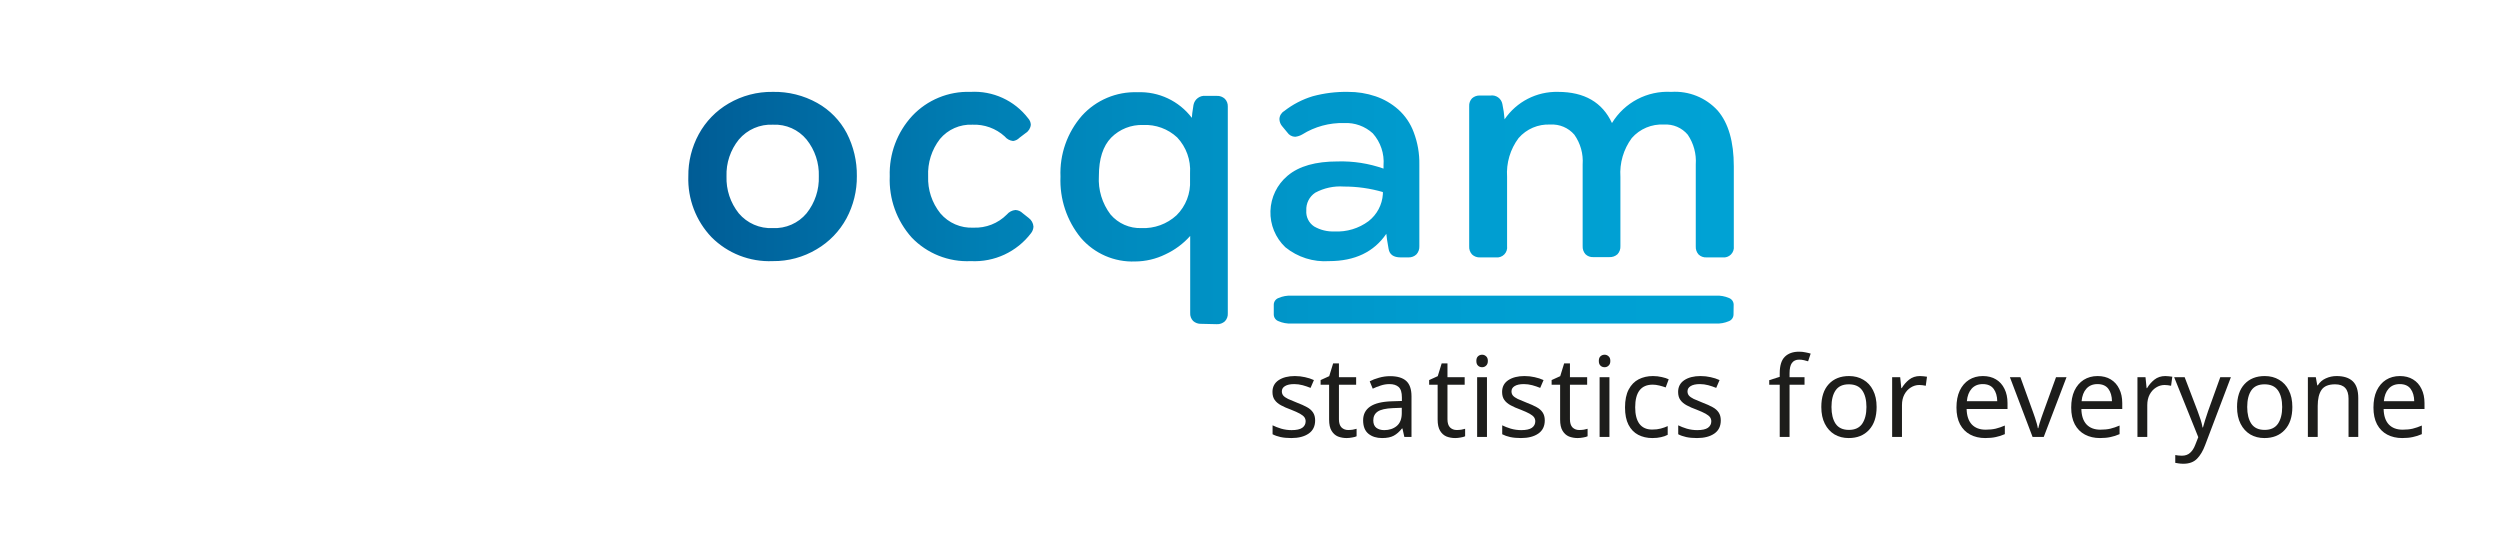
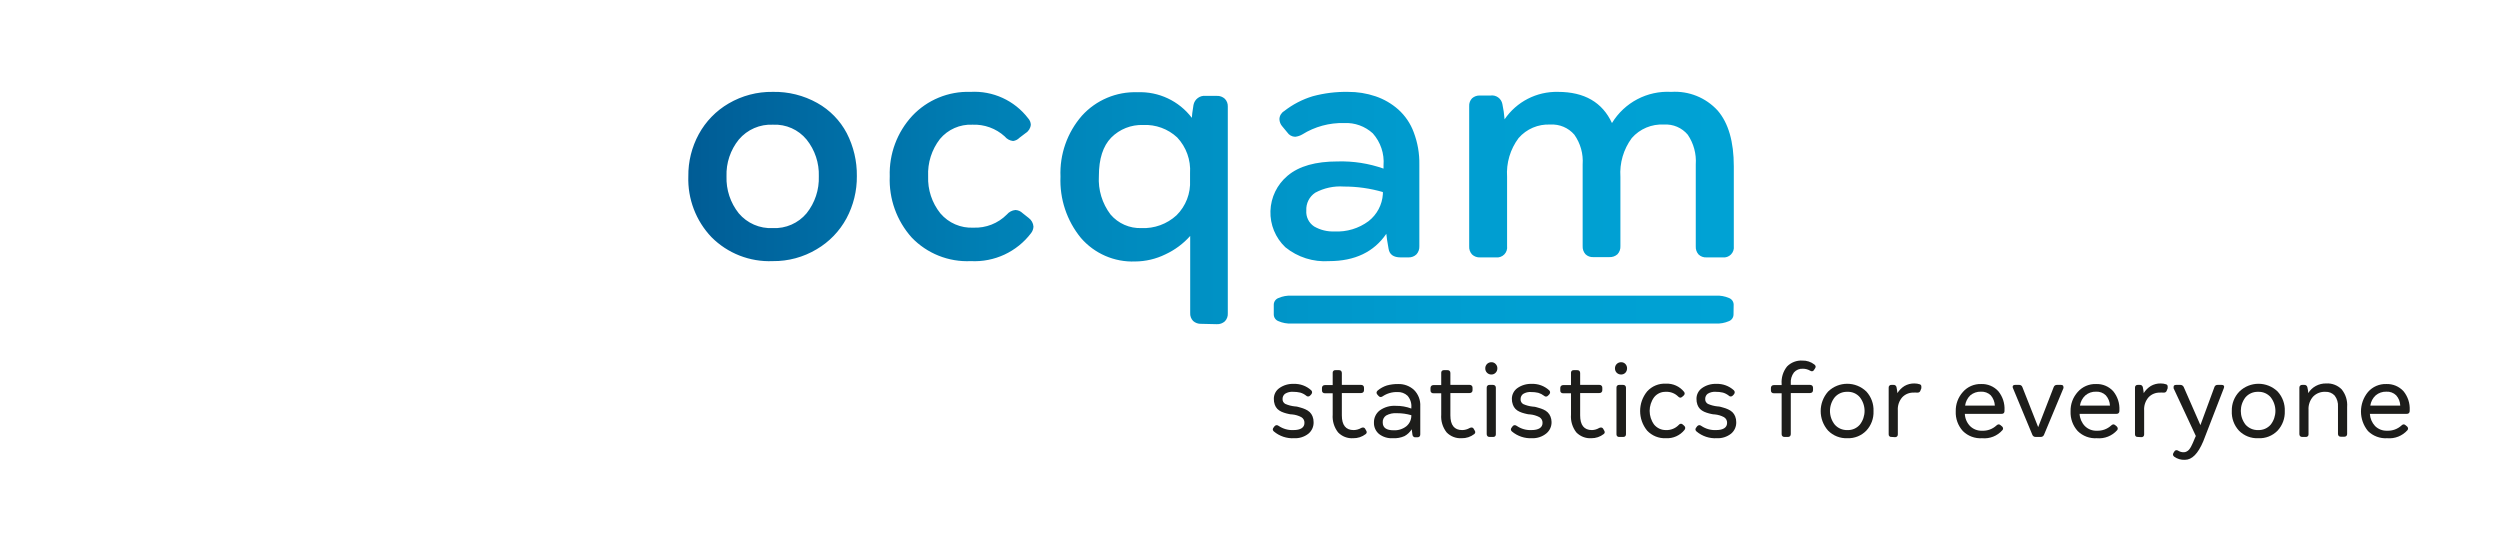
<svg xmlns="http://www.w3.org/2000/svg" id="Laag_1" data-name="Laag 1" viewBox="0 0 349.65 75.11">
  <defs>
-     <style>.cls-1{fill:url(#Naamloos_verloop_17);}.cls-2{font-size:15.6px;fill:#1d1d1b;font-family:MargemRounded-Regular, Margem Rounded;}.cls-3{letter-spacing:-0.01em;}.cls-4{letter-spacing:0em;}.cls-5{letter-spacing:-0.01em;}.cls-6{fill:none;}</style>
-     <linearGradient id="Naamloos_verloop_17" x1="96.27" y1="29.07" x2="242.47" y2="29.07" gradientUnits="userSpaceOnUse">
+     <style>
+       .cls-1 {
+         fill: url(#Naamloos_verloop_17);
+       }
+ 
+       .cls-2 {
+         fill: #1d1d1b;
+       }
+ 
+       .cls-3 {
+         fill: none;
+       }
+     </style>
+     <linearGradient id="Naamloos_verloop_17" data-name="Naamloos verloop 17" x1="96.27" y1="29.07" x2="242.47" y2="29.07" gradientUnits="userSpaceOnUse">
      <stop offset="0" stop-color="#005c95" />
      <stop offset="0.07" stop-color="#00659e" />
      <stop offset="0.29" stop-color="#0080b5" />
      <stop offset="0.52" stop-color="#0093c6" />
      <stop offset="0.75" stop-color="#009ed1" />
      <stop offset="1" stop-color="#00a2d4" />
    </linearGradient>
  </defs>
  <path class="cls-1" d="M108.08,36.52a11.41,11.41,0,0,1-8.57-3.35,11.75,11.75,0,0,1-3.24-8.51,12,12,0,0,1,1.46-5.89,11.13,11.13,0,0,1,4.18-4.3,11.84,11.84,0,0,1,6.17-1.62,12.22,12.22,0,0,1,6.22,1.55,10.38,10.38,0,0,1,4.13,4.23,12.77,12.77,0,0,1,1.41,6,12.26,12.26,0,0,1-1.45,5.91,11.15,11.15,0,0,1-4.17,4.32A11.67,11.67,0,0,1,108.08,36.52Zm0-4.62a5.81,5.81,0,0,0,4.73-2.07,7.86,7.86,0,0,0,1.71-5.17,7.8,7.8,0,0,0-1.71-5.14,5.72,5.72,0,0,0-4.68-2.08,5.88,5.88,0,0,0-4.8,2.08,7.75,7.75,0,0,0-1.72,5.14,7.86,7.86,0,0,0,1.71,5.17A5.84,5.84,0,0,0,108.08,31.9Zm27.7,4.62a10.75,10.75,0,0,1-8.27-3.3,12.08,12.08,0,0,1-3.07-8.56,11.87,11.87,0,0,1,3.15-8.46,10.69,10.69,0,0,1,8.14-3.35,9.48,9.48,0,0,1,8.07,3.7,1.4,1.4,0,0,1,.37.89,1.53,1.53,0,0,1-.72,1.17l-.87.66a1.49,1.49,0,0,1-.89.45,1.73,1.73,0,0,1-1.17-.64A6.32,6.32,0,0,0,136,17.44a5.58,5.58,0,0,0-4.54,2,7.91,7.91,0,0,0-1.65,5.21,7.8,7.8,0,0,0,1.71,5.19,5.69,5.69,0,0,0,4.62,2A6.23,6.23,0,0,0,140.82,30a1.77,1.77,0,0,1,1.2-.63,1.52,1.52,0,0,1,1,.44l.86.68a1.64,1.64,0,0,1,.66,1.2,1.59,1.59,0,0,1-.33.91A9.92,9.92,0,0,1,135.78,36.52ZM168,45.29a1.57,1.57,0,0,1-1.13-.4,1.48,1.48,0,0,1-.41-1.13V33A10.61,10.61,0,0,1,163,35.57a9.72,9.72,0,0,1-4.25,1,9.52,9.52,0,0,1-7.58-3.3,12.66,12.66,0,0,1-2.85-8.56,12.19,12.19,0,0,1,3-8.53,10,10,0,0,1,7.77-3.28,9.08,9.08,0,0,1,7.6,3.58c0-.29.09-.89.23-1.8a1.57,1.57,0,0,1,1.73-1.27h1.53a1.54,1.54,0,0,1,1.13.41,1.46,1.46,0,0,1,.41,1.09v28.9a1.48,1.48,0,0,1-.41,1.13,1.57,1.57,0,0,1-1.13.4ZM159.64,31.9a6.81,6.81,0,0,0,4.91-1.79,6.4,6.4,0,0,0,1.89-4.89v-1a6.66,6.66,0,0,0-1.8-5,6.53,6.53,0,0,0-4.76-1.74,6,6,0,0,0-4.47,1.77q-1.72,1.77-1.72,5.36A8.08,8.08,0,0,0,155.32,30,5.42,5.42,0,0,0,159.64,31.9Zm26.25,4.62a8.76,8.76,0,0,1-6.12-1.94,6.7,6.7,0,0,1,.31-10c1.61-1.36,3.94-2,7-2a17.77,17.77,0,0,1,6.42,1v-.45A6,6,0,0,0,192,18.65a5.52,5.52,0,0,0-4-1.44,10.55,10.55,0,0,0-5.86,1.59,2.5,2.5,0,0,1-1,.33,1.35,1.35,0,0,1-1.1-.61l-.68-.82a1.6,1.6,0,0,1-.42-1.05,1.35,1.35,0,0,1,.66-1.11,12.21,12.21,0,0,1,4-2.08,17.7,17.7,0,0,1,4.92-.61,11.81,11.81,0,0,1,3.87.62,9.32,9.32,0,0,1,3.16,1.83,8,8,0,0,1,2.17,3.19,12.08,12.08,0,0,1,.79,4.53V34.43a1.58,1.58,0,0,1-.4,1.14A1.52,1.52,0,0,1,197,36h-1.1c-1,0-1.56-.4-1.69-1.19-.18-1-.29-1.69-.32-2.11C192.16,35.24,189.48,36.52,185.89,36.52Zm.75-4.15a7.34,7.34,0,0,0,4.77-1.44,5.23,5.23,0,0,0,2-3.78l0-.29a19.42,19.42,0,0,0-5.46-.77,7.35,7.35,0,0,0-4,.86,2.81,2.81,0,0,0-1.25,2.49,2.45,2.45,0,0,0,1.09,2.23A5.24,5.24,0,0,0,186.64,32.37ZM207,36a1.51,1.51,0,0,1-1.12-.41,1.54,1.54,0,0,1-.4-1.14V14.86a1.47,1.47,0,0,1,.4-1.11,1.54,1.54,0,0,1,1.12-.39h1.46a1.48,1.48,0,0,1,1.66,1.18,15.8,15.8,0,0,1,.31,2.15,8.78,8.78,0,0,1,7.47-3.84q5.53,0,7.55,4.36a9.1,9.1,0,0,1,8.3-4.36,8.07,8.07,0,0,1,6.49,2.62q2.25,2.62,2.25,7.79V34.43A1.41,1.41,0,0,1,240.92,36h-2.25a1.47,1.47,0,0,1-1.11-.41,1.58,1.58,0,0,1-.39-1.14V23a6.59,6.59,0,0,0-1.12-4.16,4,4,0,0,0-3.33-1.42,5.56,5.56,0,0,0-4.5,1.89,8.22,8.22,0,0,0-1.59,5.43v9.67a1.54,1.54,0,0,1-.41,1.15,1.57,1.57,0,0,1-1.14.4h-2.25a1.44,1.44,0,0,1-1.09-.41,1.58,1.58,0,0,1-.39-1.14V23a6.41,6.41,0,0,0-1.16-4.16,4.1,4.1,0,0,0-3.36-1.42,5.51,5.51,0,0,0-4.44,1.89,8.16,8.16,0,0,0-1.61,5.43v9.67A1.41,1.41,0,0,1,209.23,36ZM242.45,44a1,1,0,0,1-.65.92,4.08,4.08,0,0,1-1.82.33H180.62a4.06,4.06,0,0,1-1.81-.33,1,1,0,0,1-.66-.92V42.59a1,1,0,0,1,.66-.91,4.06,4.06,0,0,1,1.81-.33H240a4.08,4.08,0,0,1,1.82.33,1,1,0,0,1,.65.91Z" />
-   <text class="cls-2" transform="translate(177.17 61.11)">s<tspan class="cls-3" x="7.28" y="0">ta</tspan>
-     <tspan class="cls-4" x="22.46" y="0">tistics </tspan>
-     <tspan class="cls-5" x="70.04" y="0">f</tspan>
-     <tspan class="cls-4" x="76.7" y="0">or </tspan>
-     <tspan class="cls-3" x="95.6" y="0">ev</tspan>
-     <tspan x="111.65" y="0">eryone</tspan>
-   </text>
-   <rect class="cls-6" width="349.65" height="75.11" />
+   <g>
+     <path class="cls-2" d="M181,61.29a4.06,4.06,0,0,1-2.84-.95.41.41,0,0,1-.15-.27.46.46,0,0,1,.13-.3l.12-.16a.4.4,0,0,1,.3-.15.5.5,0,0,1,.28.11,3.38,3.38,0,0,0,2.06.58c1,0,1.54-.35,1.54-1a.88.88,0,0,0-.44-.81,3.42,3.42,0,0,0-1.28-.38c-.31,0-.58-.09-.81-.14a4.38,4.38,0,0,1-.69-.24,2,2,0,0,1-.57-.39,1.64,1.64,0,0,1-.36-.59,2.3,2.3,0,0,1-.13-.83,1.81,1.81,0,0,1,.77-1.49,3.23,3.23,0,0,1,2-.59,3.44,3.44,0,0,1,2.45.89.38.38,0,0,1,.13.28.48.48,0,0,1-.12.3l-.15.16a.38.38,0,0,1-.58,0,2.43,2.43,0,0,0-.8-.41,4.07,4.07,0,0,0-1-.11,1.86,1.86,0,0,0-1.13.27.88.88,0,0,0-.35.71.73.73,0,0,0,.38.71,4.5,4.5,0,0,0,1.34.35c.29,0,.55.1.78.16a4.22,4.22,0,0,1,.7.25,2.22,2.22,0,0,1,.6.39,1.69,1.69,0,0,1,.39.59,2.09,2.09,0,0,1,.15.81,2,2,0,0,1-.73,1.62A3,3,0,0,1,181,61.29Z" />
+     <path class="cls-2" d="M189.25,61.29a2.68,2.68,0,0,1-2.11-.82,3.59,3.59,0,0,1-.75-2.48V55H185.3a.37.37,0,0,1-.41-.41v-.32a.38.38,0,0,1,.41-.41h1.09V52.17a.35.35,0,0,1,.4-.4h.48a.39.39,0,0,1,.29.1.42.42,0,0,1,.11.3v1.66h2.7a.4.4,0,0,1,.29.11.37.37,0,0,1,.11.3v.32a.37.37,0,0,1-.11.3.4.4,0,0,1-.29.11h-2.7v3.12c0,1.37.55,2.06,1.65,2.06a2.13,2.13,0,0,0,1.05-.29.6.6,0,0,1,.26-.07.34.34,0,0,1,.3.18l.12.21a.46.46,0,0,1,.1.28.34.34,0,0,1-.14.25A2.78,2.78,0,0,1,189.25,61.29Z" />
+     <path class="cls-2" d="M194.78,61.29a2.87,2.87,0,0,1-1.92-.6,2,2,0,0,1-.7-1.59,2.08,2.08,0,0,1,.8-1.69,3.48,3.48,0,0,1,2.26-.65,5.91,5.91,0,0,1,2.17.38V57a2.22,2.22,0,0,0-.53-1.65,1.94,1.94,0,0,0-1.41-.52,3.53,3.53,0,0,0-2.09.61.54.54,0,0,1-.26.09.39.39,0,0,1-.3-.16l-.16-.18a.43.43,0,0,1-.12-.28.43.43,0,0,1,.17-.3,3.85,3.85,0,0,1,1.28-.7,5.67,5.67,0,0,1,1.58-.2,3.15,3.15,0,0,1,2.2.81,3,3,0,0,1,.89,2.31v3.93a.41.41,0,0,1-.11.3.44.44,0,0,1-.3.1H198a.39.39,0,0,1-.45-.34c-.06-.36-.1-.62-.11-.78a2.73,2.73,0,0,1-1,.95A3.54,3.54,0,0,1,194.78,61.29Zm.13-1.11a2.67,2.67,0,0,0,1.78-.56,1.93,1.93,0,0,0,.7-1.45v-.1a7.12,7.12,0,0,0-2-.28,2.71,2.71,0,0,0-1.54.33,1.09,1.09,0,0,0-.46,1Q193.41,60.18,194.91,60.18Z" />
+     <path class="cls-2" d="M204.43,61.29a2.7,2.7,0,0,1-2.11-.82,3.59,3.59,0,0,1-.75-2.48V55h-1.09a.37.37,0,0,1-.41-.41v-.32a.41.41,0,0,1,.11-.3.42.42,0,0,1,.3-.11h1.09V52.17a.35.35,0,0,1,.4-.4h.48a.39.39,0,0,1,.29.1.39.39,0,0,1,.11.3v1.66h2.7a.4.4,0,0,1,.29.11.37.37,0,0,1,.11.3v.32a.37.37,0,0,1-.11.3.4.4,0,0,1-.29.11h-2.7v3.12c0,1.37.55,2.06,1.65,2.06a2.13,2.13,0,0,0,1.05-.29.6.6,0,0,1,.26-.07.33.33,0,0,1,.3.18l.12.21a.46.46,0,0,1,.1.28.34.34,0,0,1-.14.25A2.78,2.78,0,0,1,204.43,61.29Z" />
+     <path class="cls-2" d="M208.59,52.38a.84.84,0,0,1-.86-.86.84.84,0,0,1,.86-.86.76.76,0,0,1,.59.25.82.82,0,0,1,.24.61.85.85,0,0,1-.24.61A.8.8,0,0,1,208.59,52.38Zm-.25,8.73a.4.4,0,0,1-.3-.1.41.41,0,0,1-.11-.3V54.24a.37.37,0,0,1,.41-.41h.47a.4.4,0,0,1,.29.11.37.37,0,0,1,.11.3v6.47a.35.35,0,0,1-.4.4Z" />
+     <path class="cls-2" d="M214.29,61.29a4.08,4.08,0,0,1-2.84-.95.39.39,0,0,1-.14-.27.46.46,0,0,1,.13-.3l.12-.16a.36.36,0,0,1,.29-.15.53.53,0,0,1,.29.11,3.35,3.35,0,0,0,2.05.58c1,0,1.55-.35,1.55-1a.89.89,0,0,0-.44-.81,3.54,3.54,0,0,0-1.29-.38c-.31,0-.58-.09-.8-.14a3.77,3.77,0,0,1-.69-.24,1.79,1.79,0,0,1-.57-.39,1.64,1.64,0,0,1-.36-.59,2.29,2.29,0,0,1-.14-.83,1.84,1.84,0,0,1,.77-1.49,3.26,3.26,0,0,1,2-.59,3.41,3.41,0,0,1,2.44.89.4.4,0,0,1,.14.28.48.48,0,0,1-.12.3l-.16.16a.4.4,0,0,1-.29.15.41.41,0,0,1-.28-.12,2.54,2.54,0,0,0-.8-.41,4.13,4.13,0,0,0-1-.11,1.86,1.86,0,0,0-1.13.27.88.88,0,0,0-.35.71.73.73,0,0,0,.38.71,4.42,4.42,0,0,0,1.33.35c.3,0,.56.1.78.16a4.66,4.66,0,0,1,.71.25,2,2,0,0,1,.59.39,1.69,1.69,0,0,1,.39.59A2.09,2.09,0,0,1,217,59a2,2,0,0,1-.73,1.62A3,3,0,0,1,214.29,61.29Z" />
+     <path class="cls-2" d="M222.57,61.29a2.7,2.7,0,0,1-2.11-.82,3.59,3.59,0,0,1-.74-2.48V55h-1.09a.36.36,0,0,1-.41-.41v-.32a.37.37,0,0,1,.11-.3.41.41,0,0,1,.3-.11h1.09V52.17a.35.35,0,0,1,.4-.4h.47a.4.4,0,0,1,.3.1.42.42,0,0,1,.11.3v1.66h2.69a.38.38,0,0,1,.41.41v.32a.38.38,0,0,1-.41.41H221v3.12c0,1.37.55,2.06,1.65,2.06a2.07,2.07,0,0,0,1-.29.6.6,0,0,1,.27-.07.35.35,0,0,1,.3.18l.12.21a.53.53,0,0,1,.1.28.33.33,0,0,1-.15.25A2.76,2.76,0,0,1,222.57,61.29Z" />
+     <path class="cls-2" d="M226.73,52.38a.87.87,0,0,1-.62-.25.85.85,0,0,1-.24-.61.84.84,0,0,1,.86-.86.79.79,0,0,1,.6.25.85.85,0,0,1,.23.61.89.89,0,0,1-.23.61A.82.82,0,0,1,226.73,52.38Zm-.25,8.73a.35.35,0,0,1-.4-.4V54.24a.36.36,0,0,1,.4-.41H227a.38.38,0,0,1,.41.41v6.47a.36.36,0,0,1-.41.4Z" />
+     <path class="cls-2" d="M233,61.29a3.39,3.39,0,0,1-2.63-1.06,4.33,4.33,0,0,1,0-5.49A3.3,3.3,0,0,1,233,53.66a3.06,3.06,0,0,1,2.53,1.14.4.4,0,0,1,.09.24.41.41,0,0,1-.17.31l-.18.15a.41.41,0,0,1-.25.12.43.43,0,0,1-.3-.15A2.27,2.27,0,0,0,233,54.8a2,2,0,0,0-1.65.75,3.24,3.24,0,0,0,0,3.84,2.11,2.11,0,0,0,1.67.76,2.34,2.34,0,0,0,1.77-.72.41.41,0,0,1,.31-.17.42.42,0,0,1,.27.13l.17.15a.41.41,0,0,1,.16.31.56.56,0,0,1-.1.27A3.11,3.11,0,0,1,233,61.29Z" />
+     <path class="cls-2" d="M240.11,61.29a4.06,4.06,0,0,1-2.84-.95.41.41,0,0,1-.15-.27.46.46,0,0,1,.13-.3l.12-.16a.4.4,0,0,1,.3-.15.5.5,0,0,1,.28.11,3.38,3.38,0,0,0,2.06.58c1,0,1.54-.35,1.54-1a.88.88,0,0,0-.44-.81,3.42,3.42,0,0,0-1.28-.38c-.31,0-.58-.09-.81-.14a4.38,4.38,0,0,1-.69-.24,2,2,0,0,1-.57-.39,1.64,1.64,0,0,1-.36-.59,2.3,2.3,0,0,1-.13-.83,1.81,1.81,0,0,1,.77-1.49,3.23,3.23,0,0,1,2-.59,3.44,3.44,0,0,1,2.45.89.38.38,0,0,1,.13.28.48.48,0,0,1-.12.3l-.15.16a.38.38,0,0,1-.58,0,2.43,2.43,0,0,0-.8-.41,4.07,4.07,0,0,0-1-.11,1.86,1.86,0,0,0-1.13.27.88.88,0,0,0-.35.71.73.73,0,0,0,.38.71,4.5,4.5,0,0,0,1.34.35c.29,0,.55.1.78.16a4.22,4.22,0,0,1,.7.25,2.22,2.22,0,0,1,.6.39,1.69,1.69,0,0,1,.39.59,2.09,2.09,0,0,1,.15.81,2,2,0,0,1-.73,1.62A3,3,0,0,1,240.11,61.29Z" />
+     <path class="cls-2" d="M249.58,61.11a.39.39,0,0,1-.29-.1.37.37,0,0,1-.11-.3V55h-1.09a.37.37,0,0,1-.41-.41v-.32a.38.38,0,0,1,.41-.41h1.09V53.7a3.49,3.49,0,0,1,.76-2.45,2.78,2.78,0,0,1,2.14-.82,2.63,2.63,0,0,1,1.68.55.41.41,0,0,1,.18.29.48.48,0,0,1-.1.27l-.12.18a.37.37,0,0,1-.3.21.61.61,0,0,1-.26-.09,2,2,0,0,0-1-.27,1.54,1.54,0,0,0-1.26.52,2.28,2.28,0,0,0-.44,1.54v.2h2.7a.44.44,0,0,1,.3.11.41.41,0,0,1,.11.3v.32a.41.41,0,0,1-.11.3.44.44,0,0,1-.3.11h-2.7v5.74a.41.41,0,0,1-.11.3.39.39,0,0,1-.29.1Z" />
+     <path class="cls-2" d="M258.38,61.29a3.59,3.59,0,0,1-2.7-1.06,4.12,4.12,0,0,1,0-5.47,3.84,3.84,0,0,1,5.35,0,3.83,3.83,0,0,1,1,2.75,3.75,3.75,0,0,1-1,2.71A3.5,3.5,0,0,1,258.38,61.29Zm0-1.14a2.18,2.18,0,0,0,1.74-.76,3.11,3.11,0,0,0,0-3.83,2.15,2.15,0,0,0-1.74-.76,2.22,2.22,0,0,0-1.77.76,3.07,3.07,0,0,0,0,3.83A2.25,2.25,0,0,0,258.38,60.15Z" />
+     <path class="cls-2" d="M264.55,61.11a.35.35,0,0,1-.4-.4V54.24a.36.36,0,0,1,.4-.41h.25a.4.4,0,0,1,.45.34,6.63,6.63,0,0,1,.12.81,3.1,3.1,0,0,1,1-1,2.66,2.66,0,0,1,1.37-.35,2.35,2.35,0,0,1,.77.12.31.31,0,0,1,.21.33.6.6,0,0,1,0,.22l-.14.36a.38.38,0,0,1-.36.25l-.17,0a1.73,1.73,0,0,0-.41,0,2.1,2.1,0,0,0-1.59.65,2.55,2.55,0,0,0-.62,1.86v3.32a.36.36,0,0,1-.41.4Z" />
+     <path class="cls-2" d="M277.22,61.29a3.5,3.5,0,0,1-2.69-1,3.85,3.85,0,0,1-1-2.76,3.9,3.9,0,0,1,1-2.71,3.26,3.26,0,0,1,2.55-1.11,3.08,3.08,0,0,1,2.4,1,3.87,3.87,0,0,1,.87,2.67v.1a.42.42,0,0,1-.1.3.4.4,0,0,1-.3.1H274.8a2.62,2.62,0,0,0,.72,1.7,2.26,2.26,0,0,0,1.7.66,2.75,2.75,0,0,0,2-.73.52.52,0,0,1,.3-.16.39.39,0,0,1,.27.11l.18.15a.43.43,0,0,1,.18.33.33.33,0,0,1-.09.22A3.36,3.36,0,0,1,277.22,61.29Zm-2.38-4.56H279a2.37,2.37,0,0,0-.57-1.44,1.83,1.83,0,0,0-1.38-.51,2.2,2.2,0,0,0-1.48.51A2.41,2.41,0,0,0,274.84,56.73Z" />
+     <path class="cls-2" d="M284.71,61.11a.47.47,0,0,1-.47-.31l-2.7-6.5a.45.45,0,0,1-.05-.19c0-.19.12-.28.36-.28h.53a.45.45,0,0,1,.47.31l2.21,5.6,2.17-5.6a.46.46,0,0,1,.47-.31h.53c.24,0,.36.09.36.28a.34.34,0,0,1,0,.19l-2.71,6.5a.47.47,0,0,1-.47.31Z" />
+     <path class="cls-2" d="M293.27,61.29a3.49,3.49,0,0,1-2.68-1,3.86,3.86,0,0,1-1-2.76,3.9,3.9,0,0,1,1-2.71,3.27,3.27,0,0,1,2.56-1.11,3.08,3.08,0,0,1,2.4,1,3.87,3.87,0,0,1,.87,2.67v.1a.39.39,0,0,1-.11.3.39.39,0,0,1-.29.1h-5.17a2.68,2.68,0,0,0,.73,1.7,2.24,2.24,0,0,0,1.69.66,2.78,2.78,0,0,0,2-.73.49.49,0,0,1,.3-.16.39.39,0,0,1,.26.11l.19.15a.45.45,0,0,1,.17.33.37.37,0,0,1-.08.22A3.38,3.38,0,0,1,293.27,61.29Zm-2.37-4.56h4.2a2.32,2.32,0,0,0-.58-1.44,1.8,1.8,0,0,0-1.37-.51,2.18,2.18,0,0,0-1.48.51A2.41,2.41,0,0,0,290.9,56.73Z" />
+     <path class="cls-2" d="M299,61.11a.35.35,0,0,1-.4-.4V54.24a.36.36,0,0,1,.4-.41h.25a.4.4,0,0,1,.45.34,6.63,6.63,0,0,1,.12.81,3.1,3.1,0,0,1,1-1,2.66,2.66,0,0,1,1.37-.35,2.35,2.35,0,0,1,.77.12.31.31,0,0,1,.21.33.6.6,0,0,1,0,.22l-.14.36a.38.38,0,0,1-.36.25l-.17,0a1.73,1.73,0,0,0-.41,0,2.1,2.1,0,0,0-1.59.65,2.55,2.55,0,0,0-.62,1.86v3.32a.36.36,0,0,1-.41.4Z" />
+     <path class="cls-2" d="M305.58,64.31a2.35,2.35,0,0,1-1.5-.44.39.39,0,0,1-.17-.3.51.51,0,0,1,.09-.26l.11-.17a.35.35,0,0,1,.29-.18.48.48,0,0,1,.27.09,1.36,1.36,0,0,0,.75.2.77.77,0,0,0,.4-.1,1.16,1.16,0,0,0,.32-.24,2.34,2.34,0,0,0,.3-.44c.1-.2.19-.38.26-.54s.17-.39.29-.69l.12-.26L304,54.31a.51.51,0,0,1,0-.2c0-.19.12-.28.36-.28h.58a.51.51,0,0,1,.48.31l2.33,5.32,1.95-5.3a.44.44,0,0,1,.46-.33h.55c.24,0,.36.09.36.28a.59.59,0,0,1-.05.19l-2.88,7.44C307.41,63.45,306.58,64.31,305.58,64.31Z" />
+     <path class="cls-2" d="M315.84,61.29a3.56,3.56,0,0,1-2.7-1.06,3.79,3.79,0,0,1-1-2.75,3.75,3.75,0,0,1,1.06-2.72,3.84,3.84,0,0,1,5.35,0,3.83,3.83,0,0,1,1,2.75,3.79,3.79,0,0,1-1,2.71A3.51,3.51,0,0,1,315.84,61.29Zm0-1.14a2.21,2.21,0,0,0,1.74-.76,3.11,3.11,0,0,0,0-3.83,2.18,2.18,0,0,0-1.74-.76,2.24,2.24,0,0,0-1.78.76,3.11,3.11,0,0,0,0,3.83A2.27,2.27,0,0,0,315.84,60.15Z" />
+     <path class="cls-2" d="M322,61.11a.4.4,0,0,1-.3-.1.41.41,0,0,1-.11-.3V54.24a.37.37,0,0,1,.41-.41h.26a.41.41,0,0,1,.45.33,4,4,0,0,1,.12.82,2.83,2.83,0,0,1,1.06-1,2.91,2.91,0,0,1,1.45-.35,2.8,2.8,0,0,1,2.16.82,3.47,3.47,0,0,1,.77,2.47v3.76a.37.37,0,0,1-.11.3.4.4,0,0,1-.3.1h-.46a.4.4,0,0,1-.3-.1.41.41,0,0,1-.11-.3V56.89a2.29,2.29,0,0,0-.46-1.56,1.64,1.64,0,0,0-1.3-.53,2.24,2.24,0,0,0-1.72.67,2.57,2.57,0,0,0-.64,1.85v3.39a.35.35,0,0,1-.4.4Z" />
+     <path class="cls-2" d="M333.88,61.29a3.51,3.51,0,0,1-2.69-1,4.29,4.29,0,0,1,0-5.47,3.26,3.26,0,0,1,2.55-1.11,3.11,3.11,0,0,1,2.41,1,3.87,3.87,0,0,1,.87,2.67v.1a.42.42,0,0,1-.11.3.4.4,0,0,1-.3.1h-5.16a2.73,2.73,0,0,0,.72,1.7,2.27,2.27,0,0,0,1.7.66,2.79,2.79,0,0,0,2-.73.5.5,0,0,1,.29-.16.39.39,0,0,1,.27.11l.18.15a.43.43,0,0,1,.18.33.37.37,0,0,1-.08.22A3.38,3.38,0,0,1,333.88,61.29Zm-2.37-4.56h4.19a2.26,2.26,0,0,0-.57-1.44,1.8,1.8,0,0,0-1.38-.51,2.2,2.2,0,0,0-1.48.51A2.4,2.4,0,0,0,331.51,56.73Z" />
+   </g>
+   <rect class="cls-3" width="349.65" height="75.11" />
</svg>
